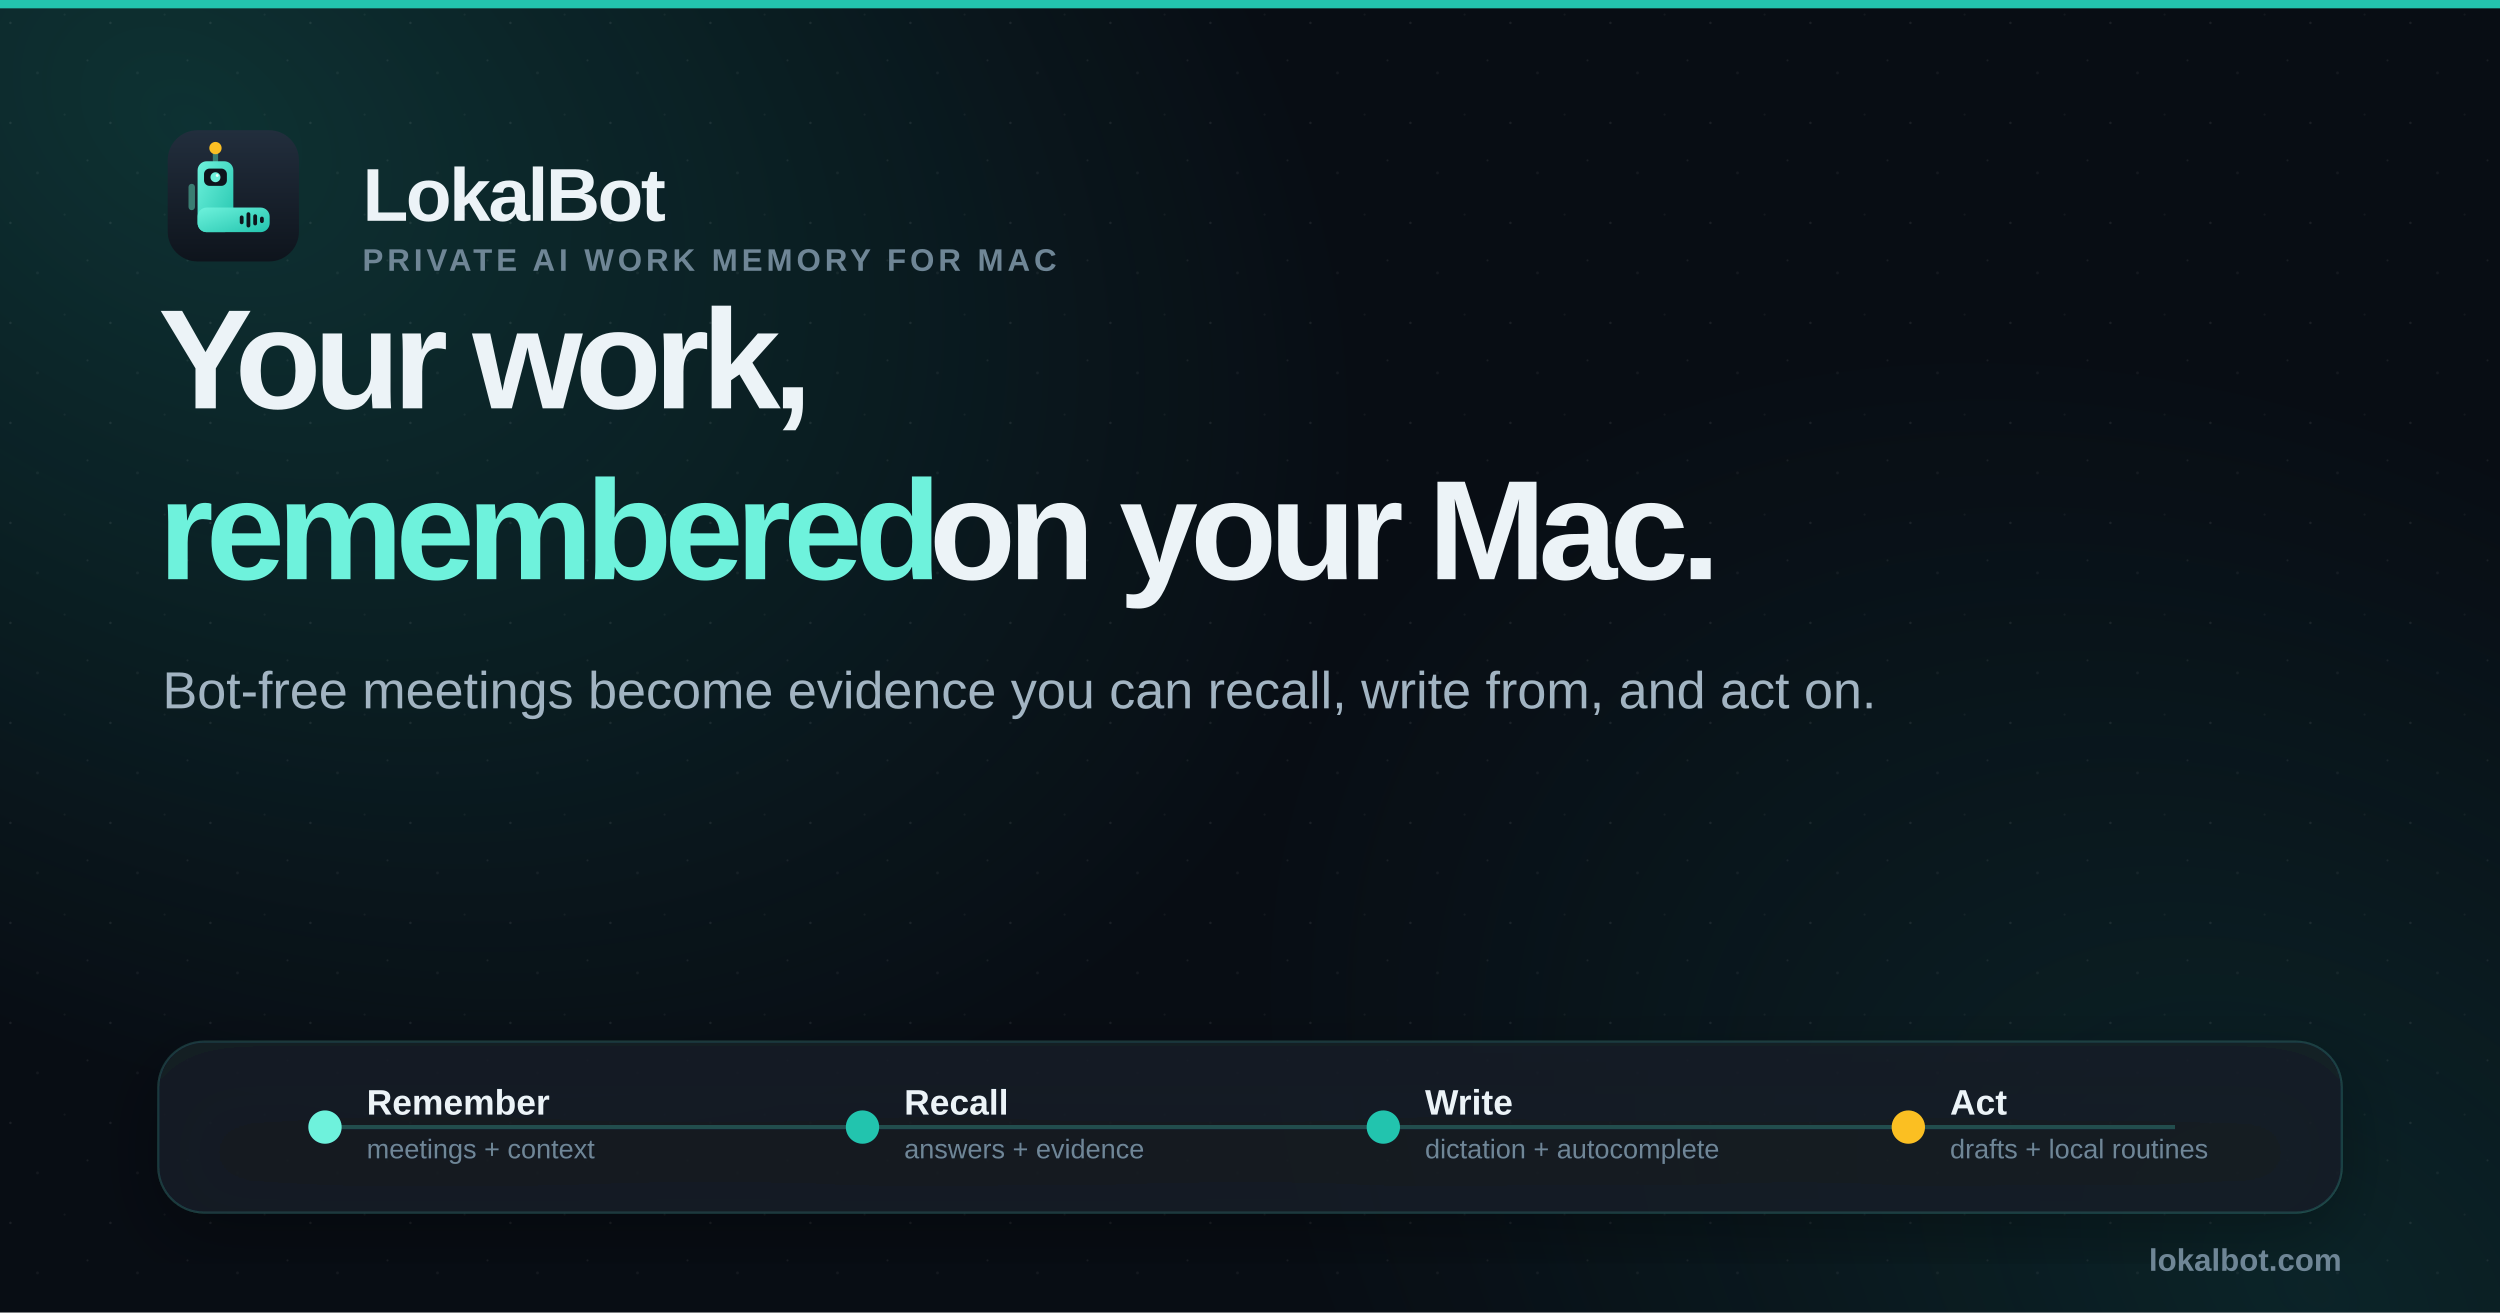
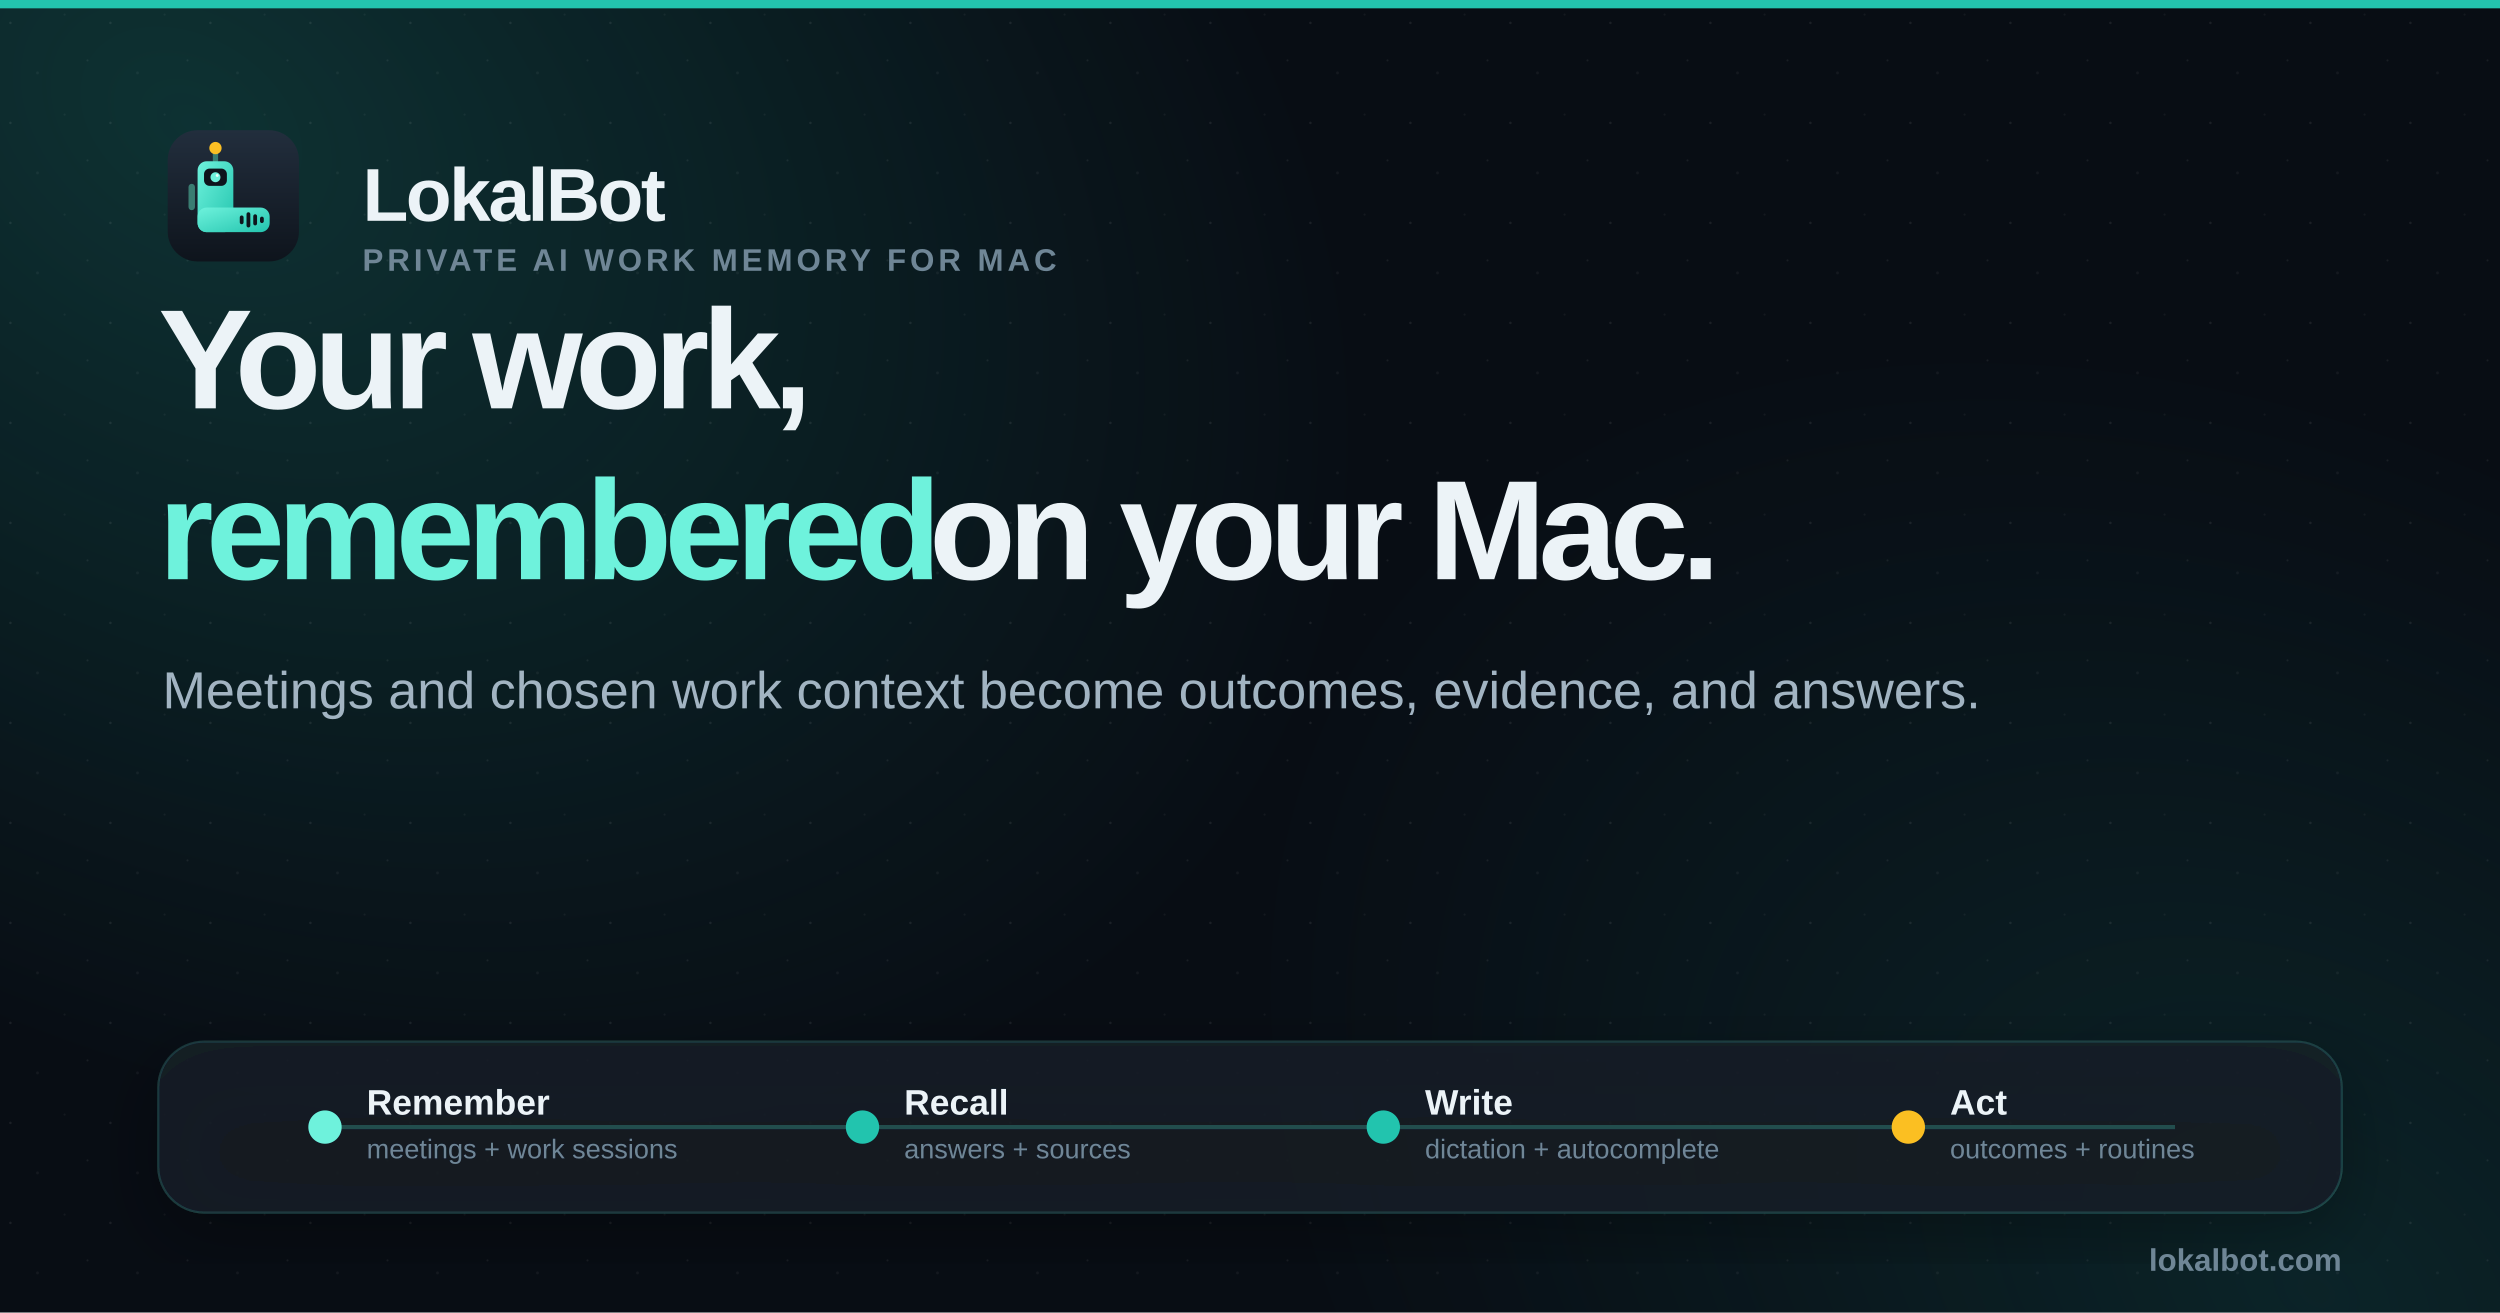
<svg xmlns="http://www.w3.org/2000/svg" width="1200" height="630" viewBox="0 0 1200 630">
  <defs>
    <radialGradient id="glowA" cx="0" cy="0" r="1" gradientUnits="userSpaceOnUse" gradientTransform="translate(90 60) rotate(32) scale(610 430)">
      <stop stop-color="#23c4ae" stop-opacity="0.2" />
      <stop offset="1" stop-color="#23c4ae" stop-opacity="0" />
    </radialGradient>
    <radialGradient id="glowB" cx="0" cy="0" r="1" gradientUnits="userSpaceOnUse" gradientTransform="translate(1110 620) rotate(-145) scale(560 390)">
      <stop stop-color="#145e5b" stop-opacity="0.28" />
      <stop offset="1" stop-color="#145e5b" stop-opacity="0" />
    </radialGradient>
    <linearGradient id="memory" x1="0" y1="0" x2="1" y2="0">
      <stop stop-color="#6ef2dc" />
      <stop offset="1" stop-color="#23c4ae" />
    </linearGradient>
    <linearGradient id="iconBg" x1="0" y1="0" x2="0" y2="1">
      <stop stop-color="#222e3d" />
      <stop offset="1" stop-color="#0e141c" />
    </linearGradient>
    <linearGradient id="iconBody" x1="0" y1="0" x2="1" y2="1">
      <stop stop-color="#6ef2dc" />
      <stop offset="1" stop-color="#23c4ae" />
    </linearGradient>
    <filter id="softShadow" x="-30%" y="-30%" width="160%" height="160%">
      <feDropShadow dx="0" dy="12" stdDeviation="18" flood-color="#000" flood-opacity="0.36" />
    </filter>
    <pattern id="grain" width="48" height="48" patternUnits="userSpaceOnUse">
      <circle cx="5" cy="11" r="0.6" fill="#fff" opacity="0.08" />
      <circle cx="31" cy="7" r="0.5" fill="#fff" opacity="0.05" />
      <circle cx="18" cy="35" r="0.7" fill="#fff" opacity="0.05" />
      <circle cx="42" cy="29" r="0.5" fill="#fff" opacity="0.07" />
    </pattern>
  </defs>
  <rect width="1200" height="630" fill="#080d14" />
  <rect width="1200" height="630" fill="url(#glowA)" />
  <rect width="1200" height="630" fill="url(#glowB)" />
  <rect width="1200" height="630" fill="url(#grain)" />
  <rect width="1200" height="4" fill="#23c4ae" />
  <g transform="translate(76 58)">
    <g transform="scale(0.0703125)">
      <rect x="64" y="64" width="896" height="896" rx="204" fill="url(#iconBg)" />
      <rect x="372" y="206" width="36" height="86" rx="18" fill="#3a7d72" />
      <circle cx="390" cy="186" r="42" fill="#fbbf24" />
      <rect x="268" y="276" width="244" height="484" rx="62" fill="url(#iconBody)" />
      <rect x="268" y="592" width="492" height="168" rx="62" fill="url(#iconBody)" />
      <rect x="312" y="326" width="156" height="118" rx="38" fill="#0e141c" />
      <circle cx="390" cy="385" r="34" fill="#6ef2dc" />
      <circle cx="402" cy="373" r="10" fill="#eafffa" />
      <rect x="206" y="430" width="44" height="180" rx="22" fill="#3a7d72" />
      <g fill="#0e141c">
        <rect x="556" y="646" width="26" height="60" rx="13" />
        <rect x="602" y="624" width="26" height="104" rx="13" />
        <rect x="648" y="638" width="26" height="76" rx="13" />
        <rect x="694" y="654" width="26" height="44" rx="13" />
      </g>
    </g>
    <text x="98" y="48" fill="#ecf3f7" font-family="-apple-system, BlinkMacSystemFont, 'Helvetica Neue', Arial, sans-serif" font-size="36" font-weight="700" letter-spacing="-1.2">LokalBot</text>
    <text x="98" y="72" fill="#6f8696" font-family="-apple-system, BlinkMacSystemFont, 'Helvetica Neue', Arial, sans-serif" font-size="15" font-weight="600" letter-spacing="1.9">PRIVATE AI WORK MEMORY FOR MAC</text>
  </g>
  <g transform="translate(76 196)">
    <text x="0" y="0" fill="#ecf3f7" font-family="-apple-system, BlinkMacSystemFont, 'Helvetica Neue', Arial, sans-serif" font-size="68" font-weight="760" letter-spacing="-3.6">Your work,</text>
    <text x="0" y="82" fill="#6ef2dc" font-family="-apple-system, BlinkMacSystemFont, 'Helvetica Neue', Arial, sans-serif" font-size="68" font-weight="760" letter-spacing="-3.6">remembered</text>
    <text x="370" y="82" fill="#ecf3f7" font-family="-apple-system, BlinkMacSystemFont, 'Helvetica Neue', Arial, sans-serif" font-size="68" font-weight="760" letter-spacing="-3.6">on your Mac.</text>
-     <text x="2" y="144" fill="#a2b4c2" font-family="-apple-system, BlinkMacSystemFont, 'Helvetica Neue', Arial, sans-serif" font-size="25" font-weight="450">Bot-free meetings become evidence you can recall, write from, and act on.</text>
+     <text x="2" y="144" fill="#a2b4c2" font-family="-apple-system, BlinkMacSystemFont, 'Helvetica Neue', Arial, sans-serif" font-size="25" font-weight="450">Meetings and chosen work context become outcomes, evidence, and answers.</text>
  </g>
  <g transform="translate(76 500)" filter="url(#softShadow)">
    <rect width="1048" height="82" rx="22" fill="#121c28" fill-opacity="0.84" stroke="#6ef2dc" stroke-opacity="0.16" />
    <path d="M80 41H968" stroke="#244d4d" stroke-width="2" />
    <g font-family="-apple-system, BlinkMacSystemFont, 'Helvetica Neue', Arial, sans-serif">
      <g transform="translate(46 0)">
        <circle cx="34" cy="41" r="8" fill="#6ef2dc" />
        <text x="54" y="35" fill="#ecf3f7" font-size="17" font-weight="700">Remember</text>
-         <text x="54" y="56" fill="#6f8696" font-size="13">meetings + context</text>
+         <text x="54" y="56" fill="#6f8696" font-size="13">meetings + work sessions</text>
      </g>
      <g transform="translate(304 0)">
        <circle cx="34" cy="41" r="8" fill="#23c4ae" />
        <text x="54" y="35" fill="#ecf3f7" font-size="17" font-weight="700">Recall</text>
-         <text x="54" y="56" fill="#6f8696" font-size="13">answers + evidence</text>
+         <text x="54" y="56" fill="#6f8696" font-size="13">answers + sources</text>
      </g>
      <g transform="translate(554 0)">
        <circle cx="34" cy="41" r="8" fill="#23c4ae" />
        <text x="54" y="35" fill="#ecf3f7" font-size="17" font-weight="700">Write</text>
        <text x="54" y="56" fill="#6f8696" font-size="13">dictation + autocomplete</text>
      </g>
      <g transform="translate(806 0)">
        <circle cx="34" cy="41" r="8" fill="#fbbf24" />
        <text x="54" y="35" fill="#ecf3f7" font-size="17" font-weight="700">Act</text>
-         <text x="54" y="56" fill="#6f8696" font-size="13">drafts + local routines</text>
+         <text x="54" y="56" fill="#6f8696" font-size="13">outcomes + routines</text>
      </g>
    </g>
  </g>
  <text x="1124" y="610" text-anchor="end" fill="#6f8696" font-family="-apple-system, BlinkMacSystemFont, 'Helvetica Neue', Arial, sans-serif" font-size="15" font-weight="600">lokalbot.com</text>
</svg>
